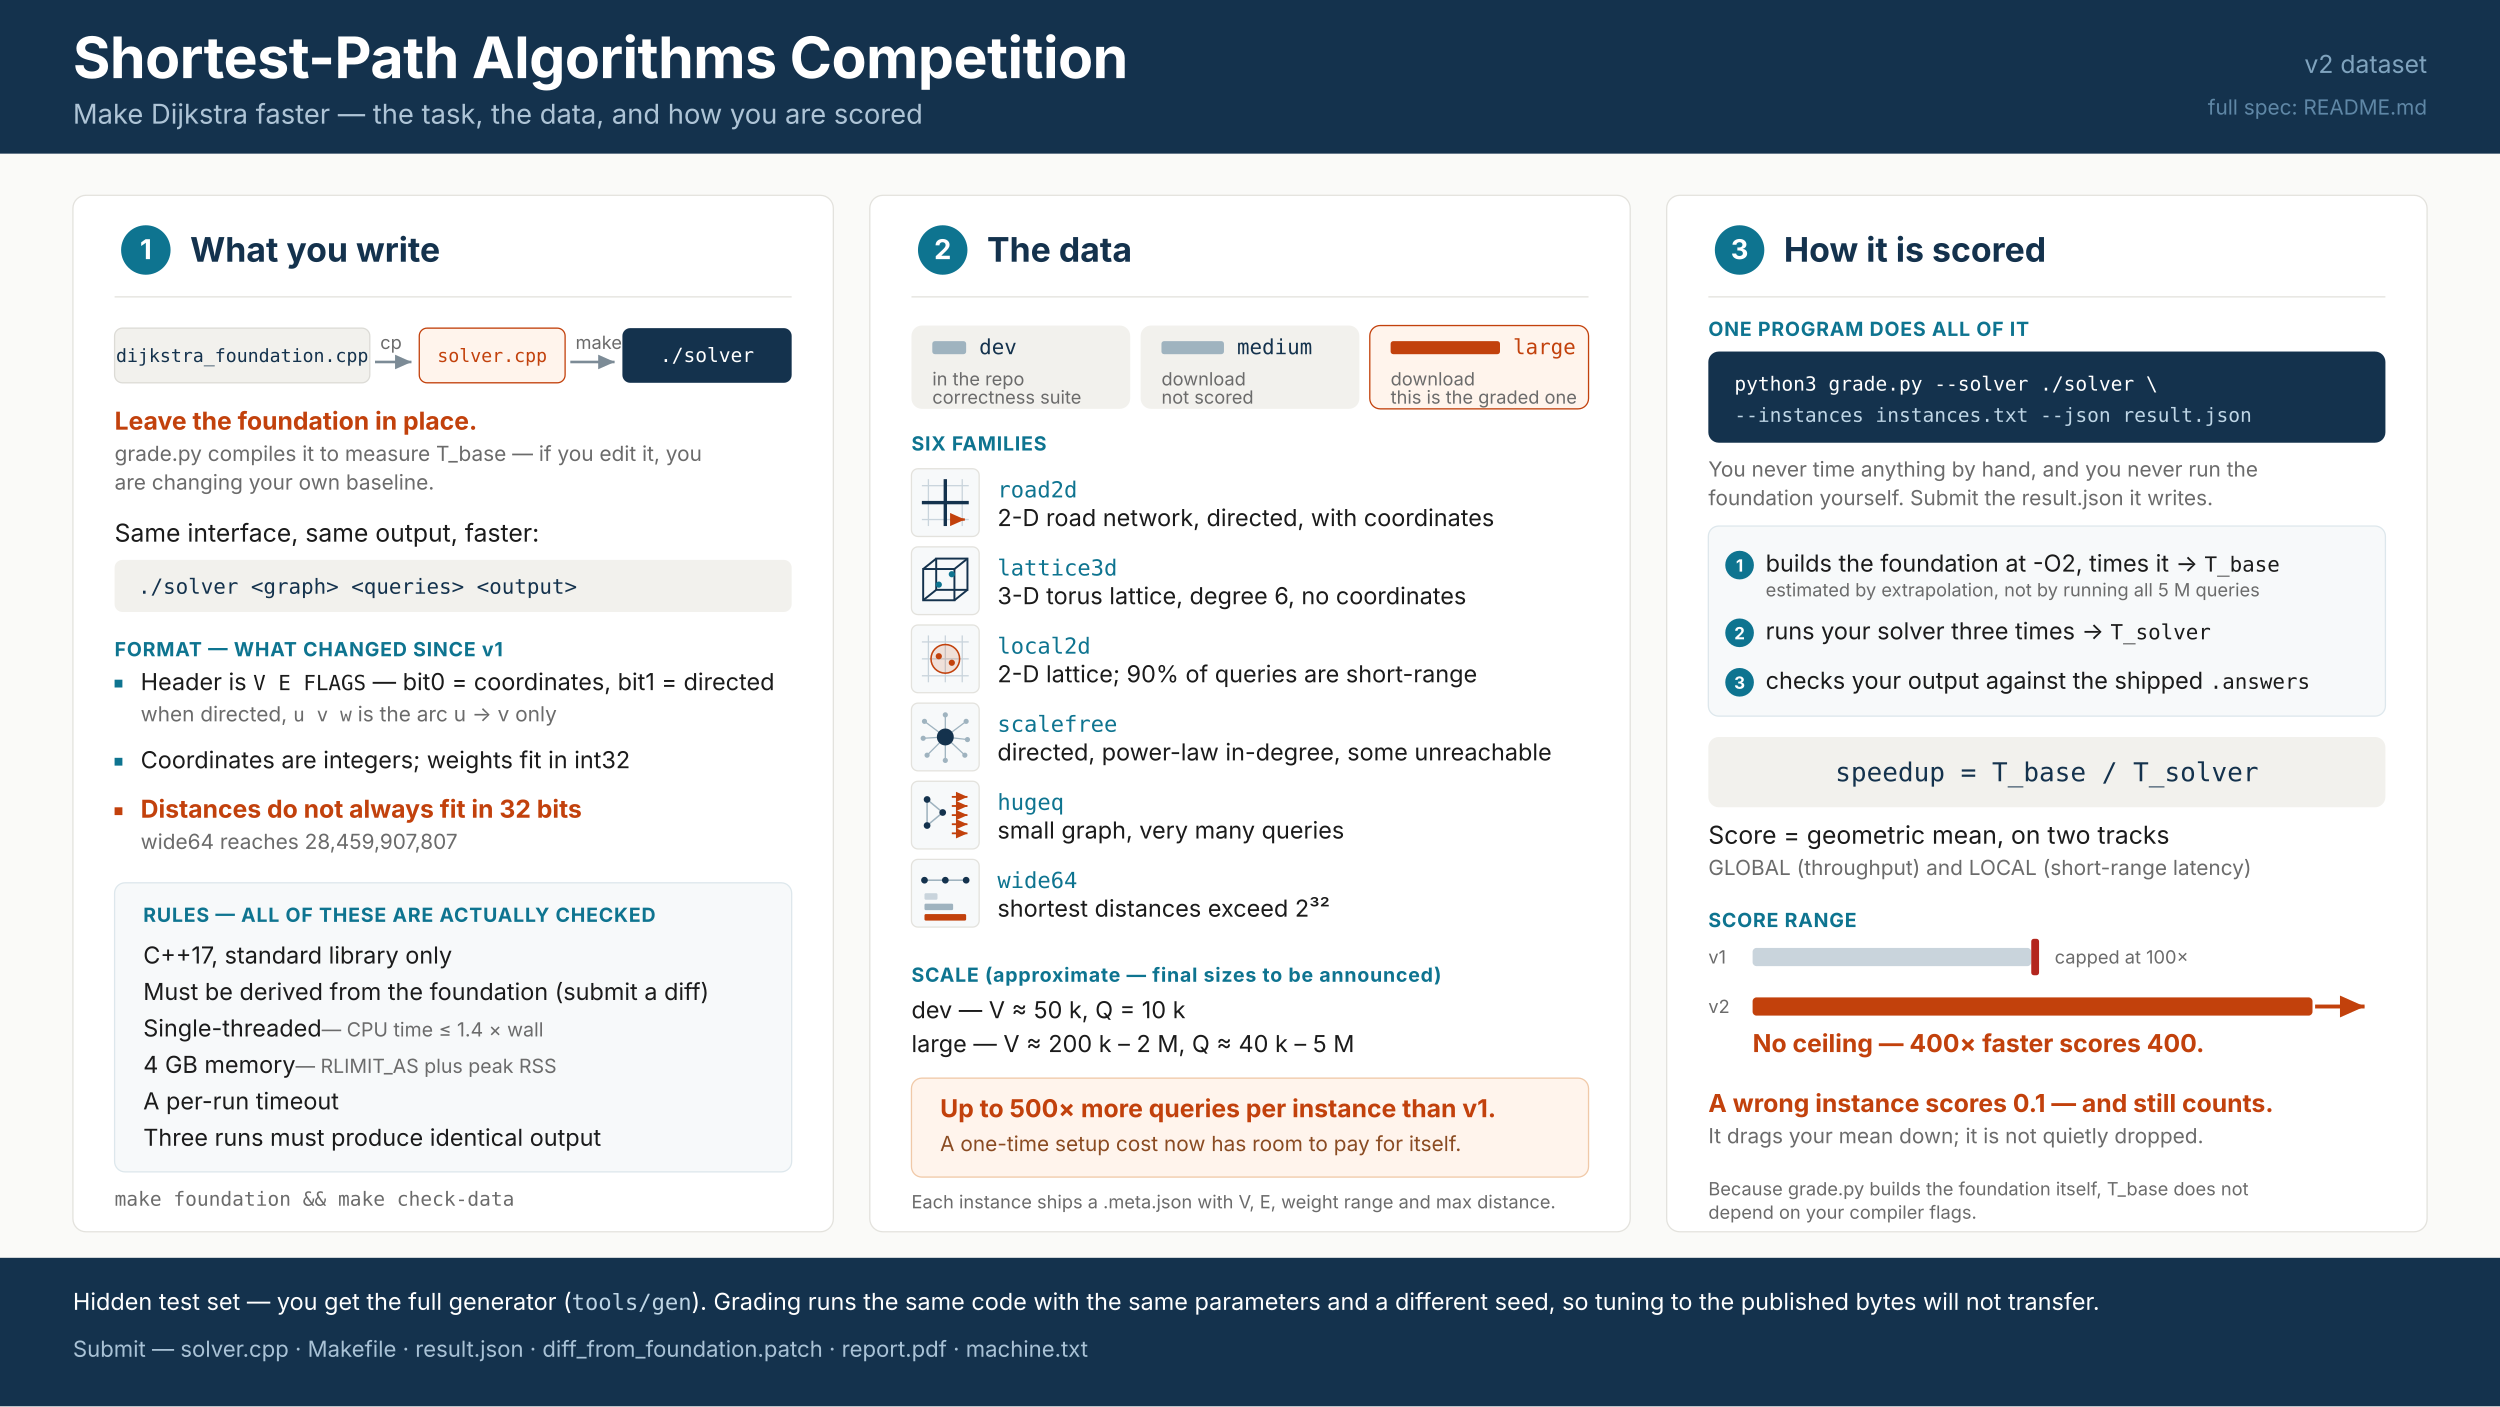
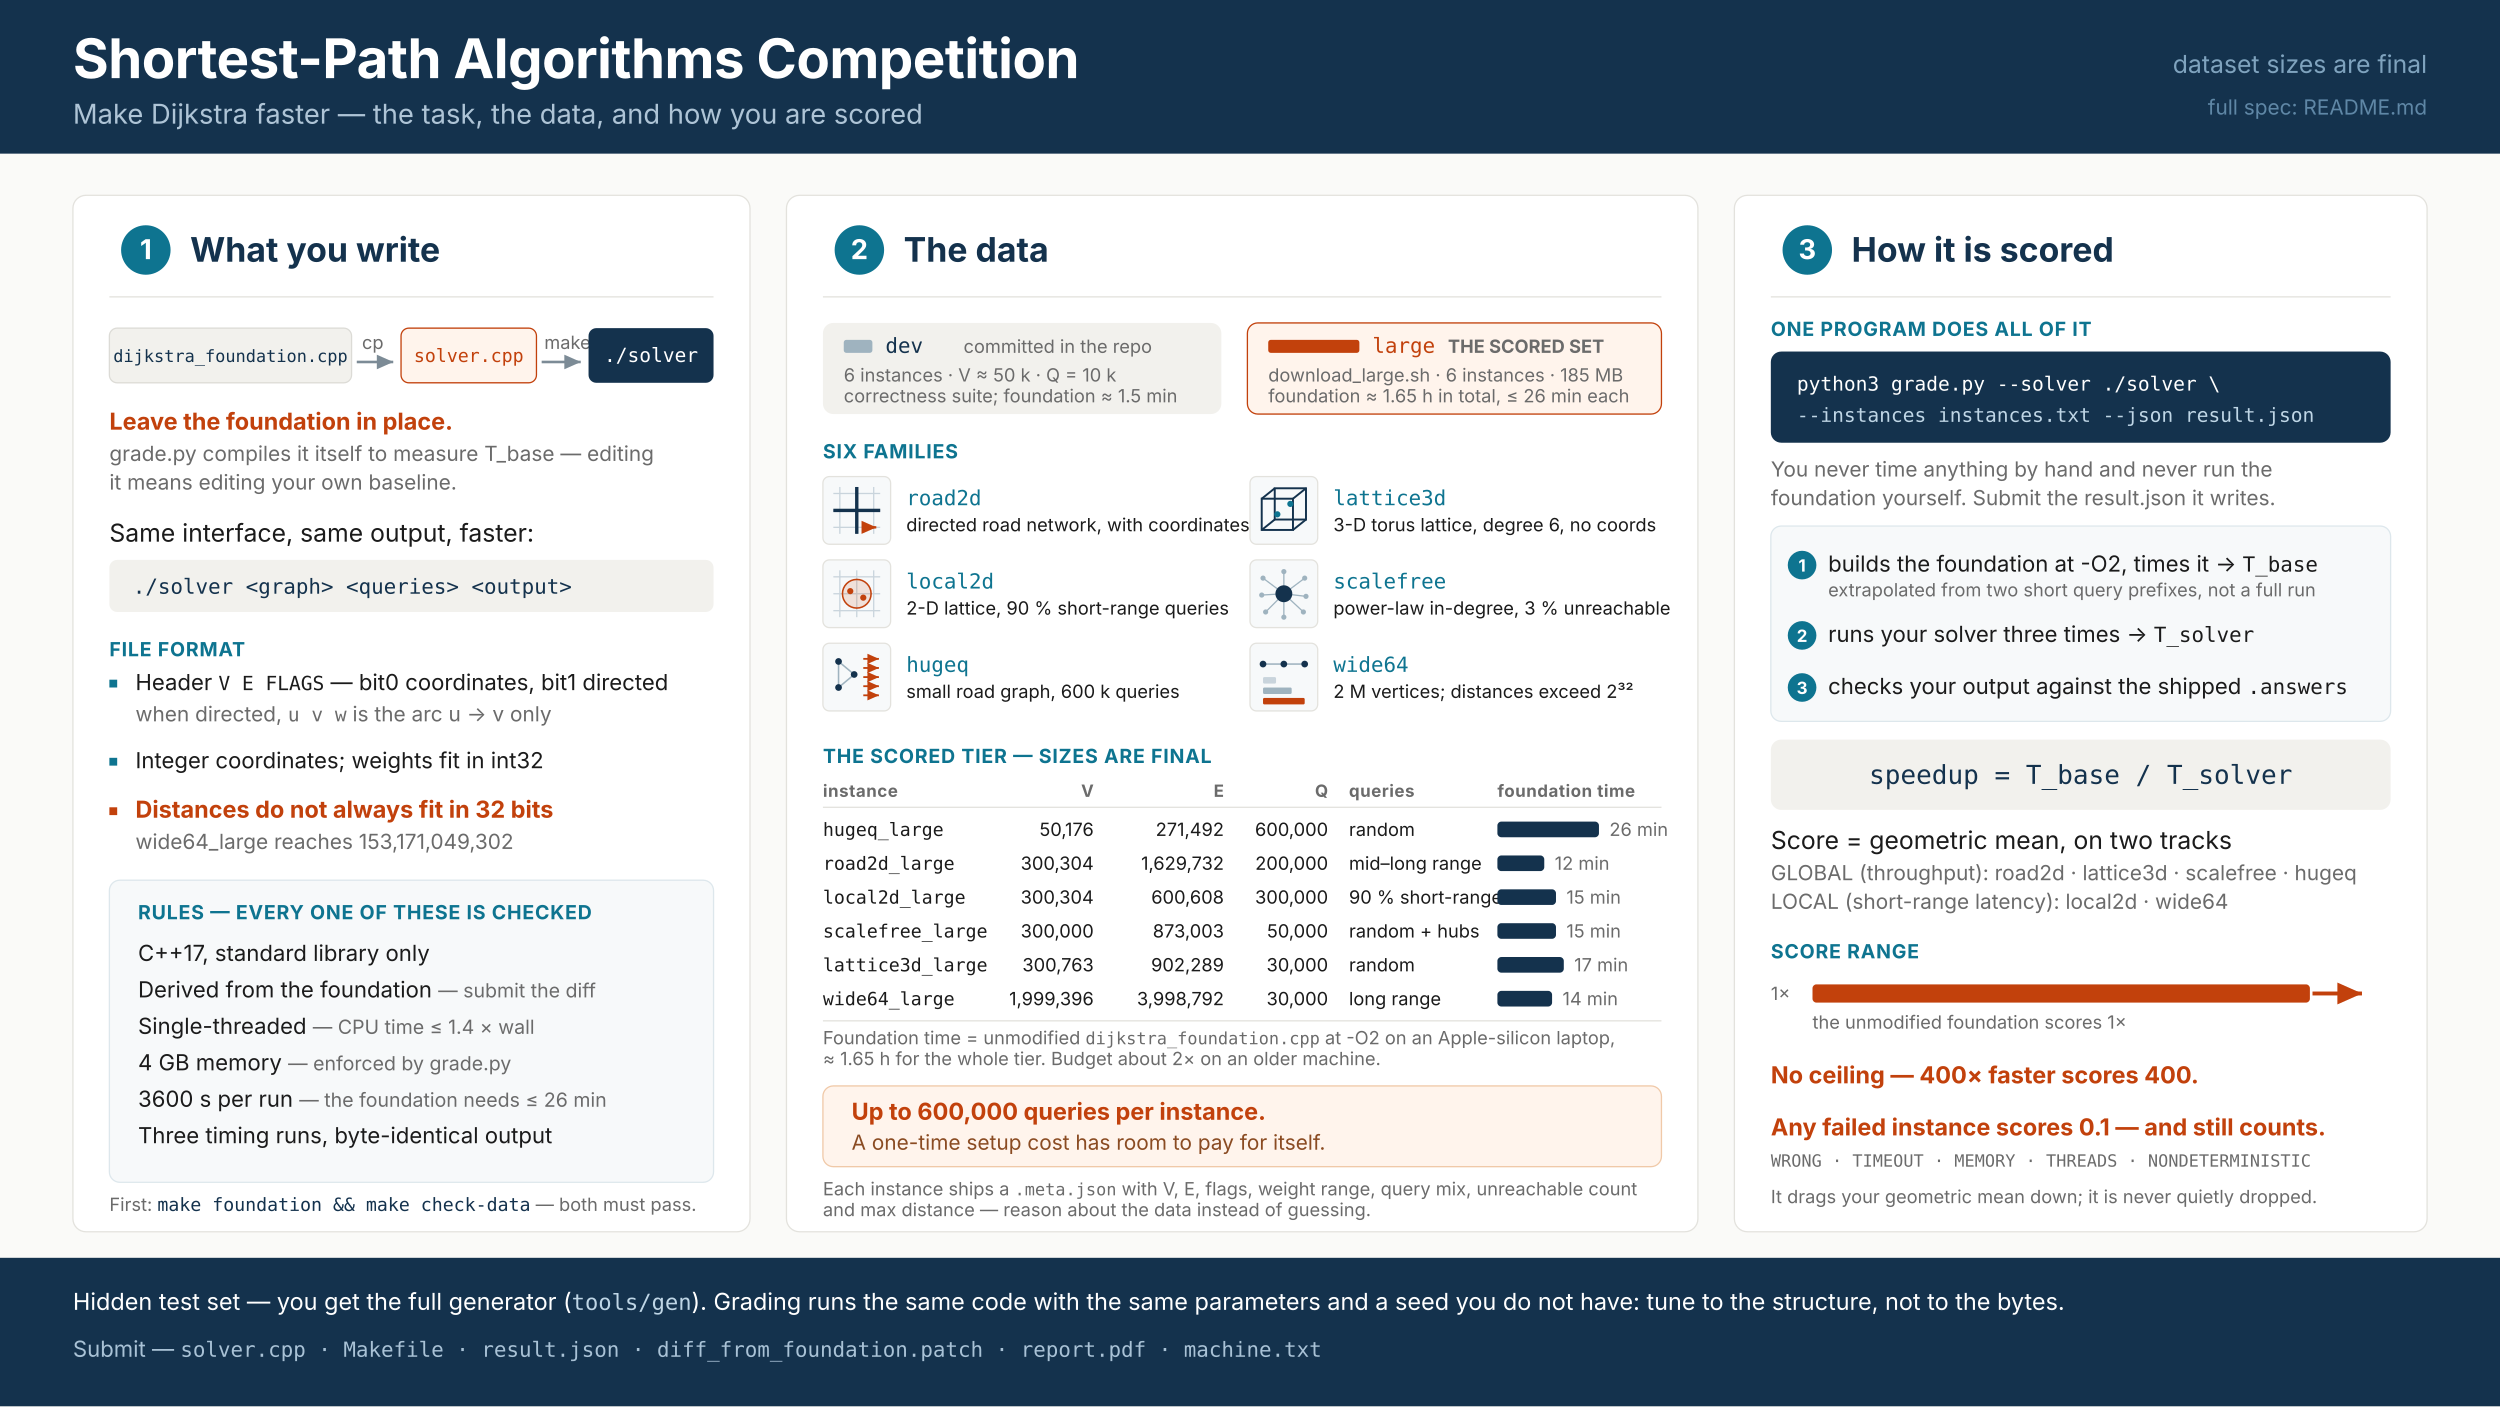
<svg xmlns="http://www.w3.org/2000/svg" viewBox="0 0 1920 1080" width="1920" height="1080" preserveAspectRatio="xMidYMid meet" role="img" aria-labelledby="ttl dsc">
  <defs>
    <marker id="ar" viewBox="0 0 10 10" refX="9" refY="5" markerWidth="7" markerHeight="7" orient="auto-start-reverse">
      <path d="M0,1 L9,5 L0,9 z" fill="#7C8B96" />
    </marker>
    <marker id="arA" viewBox="0 0 10 10" refX="9" refY="5" markerWidth="7" markerHeight="7" orient="auto-start-reverse">
      <path d="M0,1 L9,5 L0,9 z" fill="#C2410C" />
    </marker>
-     <marker id="arW" viewBox="0 0 10 10" refX="9" refY="5" markerWidth="7" markerHeight="7" orient="auto-start-reverse">
-       <path d="M0,1 L9,5 L0,9 z" fill="#8FB0C7" />
-     </marker>
  </defs>
  <style>
    .s   { font-family:"Inter","Helvetica Neue",Helvetica,Arial,sans-serif; }
    .m   { font-family:"SF Mono",Menlo,Consolas,"DejaVu Sans Mono",monospace; }
-     .h1  { font-size:44px; font-weight:700; fill:#FFFFFF; letter-spacing:-0.4px; }
+     .h1  { font-size:42px; font-weight:700; fill:#FFFFFF; letter-spacing:-0.4px; }
    .h2  { font-size:21px; fill:#AEC4D6; }
    .sec { font-size:26px; font-weight:700; fill:#14324D; }
    .bd  { font-size:19px; fill:#1B1B1B; }
-     .bds { font-size:18px; fill:#1B1B1B; }
+     .bds { font-size:17px; fill:#1B1B1B; }
    .sm  { font-size:16px; fill:#6B6B6B; }
    .xs  { font-size:14px; fill:#6B6B6B; }
-     .acc { font-size:19px; font-weight:700; fill:#C2410C; }
+     .acc { font-size:18px; font-weight:700; fill:#C2410C; }
    .lbl { font-size:15px; font-weight:700; fill:#0E7490; letter-spacing:0.6px; }
-     .fam { font-size:17px; fill:#0E7490; }
+     .fam { font-size:16px; fill:#0E7490; }
+     .th  { font-size:13px; font-weight:700; fill:#6B6B6B; letter-spacing:0.4px; }
+     .td  { font-size:14px; fill:#1B1B1B; }
+     .num { font-size:14px; fill:#1B1B1B; font-variant-numeric: tabular-nums; }
  </style>
  <rect width="1920" height="1080" fill="#FAFAF8" />
  <rect width="1920" height="118" fill="#14324D" />
  <text class="s h1" x="56" y="60">Shortest-Path Algorithms Competition</text>
  <text class="s h2" x="56" y="95">Make Dijkstra faster — the task, the data, and how you are scored</text>
-   <text class="s" x="1864" y="56" text-anchor="end" font-size="19" fill="#7FA3BE">v2 dataset</text>
+   <text class="s" x="1864" y="56" text-anchor="end" font-size="19" fill="#7FA3BE">dataset sizes are final</text>
  <text class="s" x="1864" y="88" text-anchor="end" font-size="16" fill="#5F87A6">full spec: README.md</text>
-   <rect x="56" y="150" width="584" height="796" rx="10" fill="#FFFFFF" stroke="#E3E2DD" />
+   <rect x="56" y="150" width="520" height="796" rx="10" fill="#FFFFFF" stroke="#E3E2DD" />
  <circle cx="112" cy="192" r="19" fill="#0E7490" />
  <text class="s" x="112" y="199" text-anchor="middle" font-size="21" font-weight="700" fill="#FFFFFF">1</text>
  <text class="s sec" x="146" y="201">What you write</text>
-   <line x1="88" y1="228" x2="608" y2="228" stroke="#E3E2DD" />
-   <rect x="88" y="252" width="196" height="42" rx="6" fill="#F2F1ED" stroke="#DCDBD6" />
-   <text class="m" x="186" y="278" text-anchor="middle" font-size="14" fill="#14324D">dijkstra_foundation.cpp</text>
-   <text class="s xs" x="292" y="268" fill="#7C8B96">cp</text>
-   <path d="M288,278 L316,278" stroke="#7C8B96" stroke-width="2" marker-end="url(#ar)" fill="none" />
-   <rect x="322" y="252" width="112" height="42" rx="6" fill="#FFF4EC" stroke="#C2410C" />
-   <text class="m" x="378" y="278" text-anchor="middle" font-size="14" fill="#C2410C">solver.cpp</text>
-   <text class="s xs" x="442" y="268" fill="#7C8B96">make</text>
-   <path d="M438,278 L472,278" stroke="#7C8B96" stroke-width="2" marker-end="url(#ar)" fill="none" />
-   <rect x="478" y="252" width="130" height="42" rx="6" fill="#14324D" />
-   <text class="m" x="543" y="278" text-anchor="middle" font-size="15" fill="#FFFFFF">./solver</text>
-   <text class="s acc" x="88" y="330" font-size="18">Leave the foundation in place.</text>
-   <text class="s sm" x="88" y="354">grade.py compiles it to measure T_base — if you edit it, you</text>
-   <text class="s sm" x="88" y="376">are changing your own baseline.</text>
-   <text class="s bd" x="88" y="416">Same interface, same output, faster:</text>
-   <rect x="88" y="430" width="520" height="40" rx="6" fill="#F2F1ED" />
-   <text class="m" x="106" y="456" font-size="16" fill="#14324D">./solver &lt;graph&gt; &lt;queries&gt; &lt;output&gt;</text>
-   <text class="s lbl" x="88" y="504">FORMAT — WHAT CHANGED SINCE v1</text>
-   <rect x="88" y="522" width="6" height="6" fill="#0E7490" />
-   <text class="s bds" x="108" y="530">Header is <tspan class="m" font-size="16">V E FLAGS</tspan> — bit0 = coordinates, bit1 = directed</text>
-   <text class="s sm" x="108" y="554">when directed, <tspan class="m" font-size="15">u v w</tspan> is the arc u → v only</text>
-   <rect x="88" y="582" width="6" height="6" fill="#0E7490" />
-   <text class="s bds" x="108" y="590">Coordinates are integers; weights fit in int32</text>
-   <rect x="88" y="620" width="6" height="6" fill="#C2410C" />
-   <text class="s acc" x="108" y="628" font-size="18">Distances do not always fit in 32 bits</text>
-   <text class="s sm" x="108" y="652">wide64 reaches 28,459,907,807</text>
-   <rect x="88" y="678" width="520" height="222" rx="8" fill="#F7F9FA" stroke="#DDE7EC" />
-   <text class="s lbl" x="110" y="708">RULES — ALL OF THESE ARE ACTUALLY CHECKED</text>
-   <text class="s bds" x="110" y="740">C++17, standard library only</text>
-   <text class="s bds" x="110" y="768">Must be derived from the foundation (submit a diff)</text>
-   <text class="s bds" x="110" y="796">Single-threaded<tspan class="s" font-size="15" fill="#6B6B6B">  — CPU time ≤ 1.4 × wall</tspan>
-   </text>
-   <text class="s bds" x="110" y="824">4 GB memory<tspan class="s" font-size="15" fill="#6B6B6B">  — RLIMIT_AS plus peak RSS</tspan>
-   </text>
-   <text class="s bds" x="110" y="852">A per-run timeout</text>
-   <text class="s bds" x="110" y="880">Three runs must produce identical output</text>
-   <text class="m" x="88" y="926" font-size="15" fill="#6B6B6B">make foundation &amp;&amp; make check-data</text>
-   <rect x="668" y="150" width="584" height="796" rx="10" fill="#FFFFFF" stroke="#E3E2DD" />
-   <circle cx="724" cy="192" r="19" fill="#0E7490" />
-   <text class="s" x="724" y="199" text-anchor="middle" font-size="21" font-weight="700" fill="#FFFFFF">2</text>
-   <text class="s sec" x="758" y="201">The data</text>
-   <line x1="700" y1="228" x2="1220" y2="228" stroke="#E3E2DD" />
-   <rect x="700" y="250" width="168" height="64" rx="8" fill="#F2F1ED" />
-   <rect x="716" y="262" width="26" height="10" rx="2" fill="#9FB3BF" />
-   <text class="m" x="752" y="272" font-size="16" fill="#14324D">dev</text>
-   <text class="s xs" x="716" y="296">in the repo</text>
-   <text class="s xs" x="716" y="310">correctness suite</text>
-   <rect x="876" y="250" width="168" height="64" rx="8" fill="#F2F1ED" />
-   <rect x="892" y="262" width="48" height="10" rx="2" fill="#9FB3BF" />
-   <text class="m" x="950" y="272" font-size="16" fill="#14324D">medium</text>
-   <text class="s xs" x="892" y="296">download</text>
-   <text class="s xs" x="892" y="310">not scored</text>
-   <rect x="1052" y="250" width="168" height="64" rx="8" fill="#FFF4EC" stroke="#C2410C" />
-   <rect x="1068" y="262" width="84" height="10" rx="2" fill="#C2410C" />
-   <text class="m" x="1162" y="272" font-size="16" fill="#C2410C">large</text>
-   <text class="s xs" x="1068" y="296" fill="#8A4B22">download</text>
-   <text class="s xs" x="1068" y="310" fill="#8A4B22">this is the graded one</text>
-   <text class="s lbl" x="700" y="346">SIX FAMILIES</text>
-   <g transform="translate(700,360)">
+   <line x1="84" y1="228" x2="548" y2="228" stroke="#E3E2DD" />
+   <rect x="84" y="252" width="186" height="42" rx="6" fill="#F2F1ED" stroke="#DCDBD6" />
+   <text class="m" x="177" y="278" text-anchor="middle" font-size="13" fill="#14324D">dijkstra_foundation.cpp</text>
+   <text class="s xs" x="278" y="268" fill="#7C8B96">cp</text>
+   <path d="M274,278 L302,278" stroke="#7C8B96" stroke-width="2" marker-end="url(#ar)" fill="none" />
+   <rect x="308" y="252" width="104" height="42" rx="6" fill="#FFF4EC" stroke="#C2410C" />
+   <text class="m" x="360" y="278" text-anchor="middle" font-size="14" fill="#C2410C">solver.cpp</text>
+   <text class="s xs" x="418" y="268" fill="#7C8B96">make</text>
+   <path d="M416,278 L446,278" stroke="#7C8B96" stroke-width="2" marker-end="url(#ar)" fill="none" />
+   <rect x="452" y="252" width="96" height="42" rx="6" fill="#14324D" />
+   <text class="m" x="500" y="278" text-anchor="middle" font-size="15" fill="#FFFFFF">./solver</text>
+   <text class="s acc" x="84" y="330">Leave the foundation in place.</text>
+   <text class="s sm" x="84" y="354">grade.py compiles it itself to measure T_base — editing</text>
+   <text class="s sm" x="84" y="376">it means editing your own baseline.</text>
+   <text class="s bd" x="84" y="416">Same interface, same output, faster:</text>
+   <rect x="84" y="430" width="464" height="40" rx="6" fill="#F2F1ED" />
+   <text class="m" x="102" y="456" font-size="16" fill="#14324D">./solver &lt;graph&gt; &lt;queries&gt; &lt;output&gt;</text>
+   <text class="s lbl" x="84" y="504">FILE FORMAT</text>
+   <rect x="84" y="522" width="6" height="6" fill="#0E7490" />
+   <text class="s bds" x="104" y="530">Header <tspan class="m" font-size="15">V E FLAGS</tspan> — bit0 coordinates, bit1 directed</text>
+   <text class="s sm" x="104" y="554">when directed, <tspan class="m" font-size="15">u v w</tspan> is the arc u → v only</text>
+   <rect x="84" y="582" width="6" height="6" fill="#0E7490" />
+   <text class="s bds" x="104" y="590">Integer coordinates; weights fit in int32</text>
+   <rect x="84" y="620" width="6" height="6" fill="#C2410C" />
+   <text class="s acc" x="104" y="628">Distances do not always fit in 32 bits</text>
+   <text class="s sm" x="104" y="652">wide64_large reaches 153,171,049,302</text>
+   <rect x="84" y="676" width="464" height="232" rx="8" fill="#F7F9FA" stroke="#DDE7EC" />
+   <text class="s lbl" x="106" y="706">RULES — EVERY ONE OF THESE IS CHECKED</text>
+   <text class="s bds" x="106" y="738">C++17, standard library only</text>
+   <text class="s bds" x="106" y="766">Derived from the foundation <tspan class="s" font-size="15" fill="#6B6B6B">— submit the diff</tspan>
+   </text>
+   <text class="s bds" x="106" y="794">Single-threaded <tspan class="s" font-size="15" fill="#6B6B6B">— CPU time ≤ 1.4 × wall</tspan>
+   </text>
+   <text class="s bds" x="106" y="822">4 GB memory <tspan class="s" font-size="15" fill="#6B6B6B">— enforced by grade.py</tspan>
+   </text>
+   <text class="s bds" x="106" y="850">3600 s per run <tspan class="s" font-size="15" fill="#6B6B6B">— the foundation needs ≤ 26 min</tspan>
+   </text>
+   <text class="s bds" x="106" y="878">Three timing runs, byte-identical output</text>
+   <text class="s xs" x="84" y="930">First: <tspan class="m" font-size="14" fill="#14324D">make foundation &amp;&amp; make check-data</tspan> — both must pass.</text>
+   <rect x="604" y="150" width="700" height="796" rx="10" fill="#FFFFFF" stroke="#E3E2DD" />
+   <circle cx="660" cy="192" r="19" fill="#0E7490" />
+   <text class="s" x="660" y="199" text-anchor="middle" font-size="21" font-weight="700" fill="#FFFFFF">2</text>
+   <text class="s sec" x="694" y="201">The data</text>
+   <line x1="632" y1="228" x2="1276" y2="228" stroke="#E3E2DD" />
+   <rect x="632" y="248" width="306" height="70" rx="8" fill="#F2F1ED" />
+   <rect x="648" y="261" width="22" height="10" rx="2" fill="#9FB3BF" />
+   <text class="m" x="680" y="271" font-size="16" fill="#14324D">dev</text>
+   <text class="s xs" x="740" y="271" fill="#6B6B6B">committed in the repo</text>
+   <text class="s xs" x="648" y="293">6 instances · V ≈ 50 k · Q = 10 k</text>
+   <text class="s xs" x="648" y="309">correctness suite; foundation ≈ 1.5 min</text>
+   <rect x="958" y="248" width="318" height="70" rx="8" fill="#FFF4EC" stroke="#C2410C" />
+   <rect x="974" y="261" width="70" height="10" rx="2" fill="#C2410C" />
+   <text class="m" x="1054" y="271" font-size="16" fill="#C2410C">large</text>
+   <text class="s xs" x="1112" y="271" fill="#8A4B22" font-weight="700">THE SCORED SET</text>
+   <text class="s xs" x="974" y="293" fill="#8A4B22">download_large.sh · 6 instances · 185 MB</text>
+   <text class="s xs" x="974" y="309" fill="#8A4B22">foundation ≈ 1.65 h in total, ≤ 26 min each</text>
+   <text class="s lbl" x="632" y="352">SIX FAMILIES</text>
+   <g transform="translate(632,366)">
    <rect width="52" height="52" rx="5" fill="#F7F9FA" stroke="#E3E2DD" />
    <g stroke="#C9D4DC" stroke-width="1">
      <path d="M13,8V44M26,8V44M39,8V44M8,13H44M8,26H44M8,39H44" />
    </g>
    <path d="M8,26H44" stroke="#14324D" stroke-width="2.6" />
    <path d="M26,8V44" stroke="#14324D" stroke-width="2.6" />
    <path d="M30,39H41" stroke="#C2410C" stroke-width="1.8" marker-end="url(#arA)" />
  </g>
-   <text class="m fam" x="766" y="382">road2d</text>
-   <text class="s bds" x="766" y="404" font-size="16">2-D road network, directed, with coordinates</text>
-   <g transform="translate(700,420)">
+   <text class="m fam" x="696" y="388">road2d</text>
+   <text class="s td" x="696" y="408">directed road network, with coordinates</text>
+   <g transform="translate(960,366)">
    <rect width="52" height="52" rx="5" fill="#F7F9FA" stroke="#E3E2DD" />
    <g stroke="#14324D" stroke-width="1.5" fill="none">
      <rect x="9" y="17" width="24" height="24" />
      <rect x="19" y="9" width="24" height="24" />
      <path d="M9,17L19,9M33,17L43,9M9,41L19,33M33,41L43,33" />
    </g>
    <circle cx="21" cy="29" r="2.4" fill="#0E7490" />
    <circle cx="31" cy="21" r="2.4" fill="#0E7490" />
  </g>
-   <text class="m fam" x="766" y="442">lattice3d</text>
-   <text class="s bds" x="766" y="464" font-size="16">3-D torus lattice, degree 6, no coordinates</text>
-   <g transform="translate(700,480)">
+   <text class="m fam" x="1024" y="388">lattice3d</text>
+   <text class="s td" x="1024" y="408">3-D torus lattice, degree 6, no coords</text>
+   <g transform="translate(632,430)">
    <rect width="52" height="52" rx="5" fill="#F7F9FA" stroke="#E3E2DD" />
    <g stroke="#C9D4DC" stroke-width="1">
      <path d="M13,8V44M26,8V44M39,8V44M8,13H44M8,26H44M8,39H44" />
    </g>
    <circle cx="26" cy="26" r="11" fill="#C2410C" fill-opacity="0.14" stroke="#C2410C" stroke-width="1.2" />
    <circle cx="21" cy="24" r="2.4" fill="#C2410C" />
    <circle cx="31" cy="29" r="2.4" fill="#C2410C" />
  </g>
-   <text class="m fam" x="766" y="502">local2d</text>
-   <text class="s bds" x="766" y="524" font-size="16">2-D lattice; 90% of queries are short-range</text>
-   <g transform="translate(700,540)">
+   <text class="m fam" x="696" y="452">local2d</text>
+   <text class="s td" x="696" y="472">2-D lattice, 90 % short-range queries</text>
+   <g transform="translate(960,430)">
    <rect width="52" height="52" rx="5" fill="#F7F9FA" stroke="#E3E2DD" />
    <g stroke="#9FB3BF" stroke-width="1">
      <path d="M26,26L10,14M26,26L26,9M26,26L42,14M26,26L9,27M26,26L43,28M26,26L12,40M26,26L26,44M26,26L41,40" />
    </g>
    <g fill="#9FB3BF">
      <circle cx="10" cy="14" r="2" />
      <circle cx="26" cy="9" r="2" />
      <circle cx="42" cy="14" r="2" />
      <circle cx="9" cy="27" r="2" />
      <circle cx="43" cy="28" r="2" />
      <circle cx="12" cy="40" r="2" />
      <circle cx="26" cy="44" r="2" />
      <circle cx="41" cy="40" r="2" />
    </g>
    <circle cx="26" cy="26" r="6.5" fill="#14324D" />
  </g>
-   <text class="m fam" x="766" y="562">scalefree</text>
-   <text class="s bds" x="766" y="584" font-size="16">directed, power-law in-degree, some unreachable</text>
-   <g transform="translate(700,600)">
+   <text class="m fam" x="1024" y="452">scalefree</text>
+   <text class="s td" x="1024" y="472">power-law in-degree, 3 % unreachable</text>
+   <g transform="translate(632,494)">
    <rect width="52" height="52" rx="5" fill="#F7F9FA" stroke="#E3E2DD" />
    <g stroke="#9FB3BF" stroke-width="1.2" fill="none">
      <path d="M12,14L12,34M12,14L24,24M12,34L24,24" />
    </g>
    <g fill="#14324D">
      <circle cx="12" cy="14" r="2.6" />
      <circle cx="12" cy="34" r="2.6" />
      <circle cx="24" cy="24" r="2.6" />
    </g>
    <g stroke="#C2410C" stroke-width="1.4">
      <path d="M31,12H43" marker-end="url(#arA)" />
      <path d="M31,19H43" marker-end="url(#arA)" />
      <path d="M31,26H43" marker-end="url(#arA)" />
      <path d="M31,33H43" marker-end="url(#arA)" />
      <path d="M31,40H43" marker-end="url(#arA)" />
    </g>
  </g>
-   <text class="m fam" x="766" y="622">hugeq</text>
-   <text class="s bds" x="766" y="644" font-size="16">small graph, very many queries</text>
-   <g transform="translate(700,660)">
+   <text class="m fam" x="696" y="516">hugeq</text>
+   <text class="s td" x="696" y="536">small road graph, 600 k queries</text>
+   <g transform="translate(960,494)">
    <rect width="52" height="52" rx="5" fill="#F7F9FA" stroke="#E3E2DD" />
    <g stroke="#9FB3BF" stroke-width="1.2">
      <path d="M10,16H42" />
    </g>
    <g fill="#14324D">
      <circle cx="10" cy="16" r="2.6" />
      <circle cx="26" cy="16" r="2.6" />
      <circle cx="42" cy="16" r="2.6" />
    </g>
    <rect x="10" y="26" width="10" height="5" rx="1" fill="#C9D4DC" />
    <rect x="10" y="34" width="22" height="5" rx="1" fill="#9FB3BF" />
    <rect x="10" y="42" width="32" height="5" rx="1" fill="#C2410C" />
  </g>
-   <text class="m fam" x="766" y="682">wide64</text>
-   <text class="s bds" x="766" y="704" font-size="16">shortest distances exceed 2³²</text>
-   <text class="s lbl" x="700" y="754">SCALE (approximate — final sizes to be announced)</text>
-   <text class="s bds" x="700" y="782">dev — V ≈ 50 k, Q = 10 k</text>
-   <text class="s bds" x="700" y="808">large — V ≈ 200 k – 2 M, Q ≈ 40 k – 5 M</text>
-   <rect x="700" y="828" width="520" height="76" rx="8" fill="#FFF4EC" stroke="#F0C9A8" />
-   <text class="s acc" x="722" y="858" font-size="18">Up to 500× more queries per instance than v1.</text>
-   <text class="s" x="722" y="884" font-size="16" fill="#8A4B22">A one-time setup cost now has room to pay for itself.</text>
-   <text class="s xs" x="700" y="928">Each instance ships a .meta.json with V, E, weight range and max distance.</text>
-   <rect x="1280" y="150" width="584" height="796" rx="10" fill="#FFFFFF" stroke="#E3E2DD" />
-   <circle cx="1336" cy="192" r="19" fill="#0E7490" />
-   <text class="s" x="1336" y="199" text-anchor="middle" font-size="21" font-weight="700" fill="#FFFFFF">3</text>
-   <text class="s sec" x="1370" y="201">How it is scored</text>
-   <line x1="1312" y1="228" x2="1832" y2="228" stroke="#E3E2DD" />
-   <text class="s lbl" x="1312" y="258">ONE PROGRAM DOES ALL OF IT</text>
-   <rect x="1312" y="270" width="520" height="70" rx="8" fill="#14324D" />
-   <text class="m" x="1332" y="300" font-size="15" fill="#FFFFFF">python3 grade.py --solver ./solver \</text>
-   <text class="m" x="1332" y="324" font-size="15" fill="#BFD6E6">    --instances instances.txt --json result.json</text>
-   <text class="s sm" x="1312" y="366">You never time anything by hand, and you never run the</text>
-   <text class="s sm" x="1312" y="388">foundation yourself. Submit the result.json it writes.</text>
-   <rect x="1312" y="404" width="520" height="146" rx="8" fill="#F7F9FA" stroke="#DDE7EC" />
-   <circle cx="1336" cy="434" r="11" fill="#0E7490" />
-   <text class="s" x="1336" y="439" text-anchor="middle" font-size="13" font-weight="700" fill="#FFFFFF">1</text>
-   <text class="s bds" x="1356" y="439" font-size="17">builds the foundation at -O2, times it → <tspan class="m" font-size="16">T_base</tspan>
-   </text>
-   <text class="s xs" x="1356" y="458">estimated by extrapolation, not by running all 5 M queries</text>
-   <circle cx="1336" cy="486" r="11" fill="#0E7490" />
-   <text class="s" x="1336" y="491" text-anchor="middle" font-size="13" font-weight="700" fill="#FFFFFF">2</text>
-   <text class="s bds" x="1356" y="491" font-size="17">runs your solver three times → <tspan class="m" font-size="16">T_solver</tspan>
-   </text>
-   <circle cx="1336" cy="524" r="11" fill="#0E7490" />
-   <text class="s" x="1336" y="529" text-anchor="middle" font-size="13" font-weight="700" fill="#FFFFFF">3</text>
-   <text class="s bds" x="1356" y="529" font-size="17">checks your output against the shipped <tspan class="m" font-size="16">.answers</tspan>
-   </text>
-   <rect x="1312" y="566" width="520" height="54" rx="8" fill="#F2F1ED" />
-   <text class="m" x="1572" y="600" text-anchor="middle" font-size="20" fill="#14324D">speedup = T_base / T_solver</text>
-   <text class="s bd" x="1312" y="648">Score = geometric mean, on two tracks</text>
-   <text class="s sm" x="1312" y="672">GLOBAL (throughput) and LOCAL (short-range latency)</text>
-   <text class="s lbl" x="1312" y="712">SCORE RANGE</text>
-   <text class="s xs" x="1312" y="740">v1</text>
-   <rect x="1346" y="728" width="214" height="14" rx="3" fill="#C9D4DC" />
-   <rect x="1560" y="721" width="6" height="28" rx="2" fill="#B3261E" />
-   <text class="s xs" x="1578" y="740" fill="#B3261E">capped at 100×</text>
-   <text class="s xs" x="1312" y="778">v2</text>
-   <rect x="1346" y="766" width="430" height="14" rx="3" fill="#C2410C" />
-   <path d="M1778,773 L1816,773" stroke="#C2410C" stroke-width="3" marker-end="url(#arA)" fill="none" />
-   <text class="s acc" x="1346" y="808" font-size="18">No ceiling — 400× faster scores 400.</text>
-   <text class="s acc" x="1312" y="854" font-size="18">A wrong instance scores 0.1 — and still counts.</text>
-   <text class="s sm" x="1312" y="878">It drags your mean down; it is not quietly dropped.</text>
-   <text class="s xs" x="1312" y="918">Because grade.py builds the foundation itself, T_base does not</text>
-   <text class="s xs" x="1312" y="936">depend on your compiler flags.</text>
+   <text class="m fam" x="1024" y="516">wide64</text>
+   <text class="s td" x="1024" y="536">2 M vertices; distances exceed 2³²</text>
+   <text class="s lbl" x="632" y="586">THE SCORED TIER — SIZES ARE FINAL</text>
+   <text class="s th" x="632" y="612">instance</text>
+   <text class="s th" x="840" y="612" text-anchor="end">V</text>
+   <text class="s th" x="940" y="612" text-anchor="end">E</text>
+   <text class="s th" x="1020" y="612" text-anchor="end">Q</text>
+   <text class="s th" x="1036" y="612">queries</text>
+   <text class="s th" x="1150" y="612">foundation time</text>
+   <line x1="632" y1="620" x2="1276" y2="620" stroke="#E3E2DD" />
+   <g class="s">
+     <text class="m td" x="632" y="642" fill="#14324D">hugeq_large</text>
+     <text class="num" x="840" y="642" text-anchor="end">50,176</text>
+     <text class="num" x="940" y="642" text-anchor="end">271,492</text>
+     <text class="num" x="1020" y="642" text-anchor="end">600,000</text>
+     <text class="td" x="1036" font-size="13" y="642" fill="#6B6B6B">random</text>
+     <rect x="1150" y="631" width="78" height="12" rx="3" fill="#14324D" />
+     <text class="xs" x="1236" y="642">26 min</text>
+     <text class="m td" x="632" y="668" fill="#14324D">road2d_large</text>
+     <text class="num" x="840" y="668" text-anchor="end">300,304</text>
+     <text class="num" x="940" y="668" text-anchor="end">1,629,732</text>
+     <text class="num" x="1020" y="668" text-anchor="end">200,000</text>
+     <text class="td" x="1036" font-size="13" y="668" fill="#6B6B6B">mid–long range</text>
+     <rect x="1150" y="657" width="36" height="12" rx="3" fill="#14324D" />
+     <text class="xs" x="1194" y="668">12 min</text>
+     <text class="m td" x="632" y="694" fill="#14324D">local2d_large</text>
+     <text class="num" x="840" y="694" text-anchor="end">300,304</text>
+     <text class="num" x="940" y="694" text-anchor="end">600,608</text>
+     <text class="num" x="1020" y="694" text-anchor="end">300,000</text>
+     <text class="td" x="1036" font-size="13" y="694" fill="#6B6B6B">90 % short-range</text>
+     <rect x="1150" y="683" width="45" height="12" rx="3" fill="#14324D" />
+     <text class="xs" x="1203" y="694">15 min</text>
+     <text class="m td" x="632" y="720" fill="#14324D">scalefree_large</text>
+     <text class="num" x="840" y="720" text-anchor="end">300,000</text>
+     <text class="num" x="940" y="720" text-anchor="end">873,003</text>
+     <text class="num" x="1020" y="720" text-anchor="end">50,000</text>
+     <text class="td" x="1036" font-size="13" y="720" fill="#6B6B6B">random + hubs</text>
+     <rect x="1150" y="709" width="45" height="12" rx="3" fill="#14324D" />
+     <text class="xs" x="1203" y="720">15 min</text>
+     <text class="m td" x="632" y="746" fill="#14324D">lattice3d_large</text>
+     <text class="num" x="840" y="746" text-anchor="end">300,763</text>
+     <text class="num" x="940" y="746" text-anchor="end">902,289</text>
+     <text class="num" x="1020" y="746" text-anchor="end">30,000</text>
+     <text class="td" x="1036" font-size="13" y="746" fill="#6B6B6B">random</text>
+     <rect x="1150" y="735" width="51" height="12" rx="3" fill="#14324D" />
+     <text class="xs" x="1209" y="746">17 min</text>
+     <text class="m td" x="632" y="772" fill="#14324D">wide64_large</text>
+     <text class="num" x="840" y="772" text-anchor="end">1,999,396</text>
+     <text class="num" x="940" y="772" text-anchor="end">3,998,792</text>
+     <text class="num" x="1020" y="772" text-anchor="end">30,000</text>
+     <text class="td" x="1036" font-size="13" y="772" fill="#6B6B6B">long range</text>
+     <rect x="1150" y="761" width="42" height="12" rx="3" fill="#14324D" />
+     <text class="xs" x="1200" y="772">14 min</text>
+   </g>
+   <line x1="632" y1="784" x2="1276" y2="784" stroke="#E3E2DD" />
+   <text class="s xs" x="632" y="802">Foundation time = unmodified <tspan class="m" font-size="13">dijkstra_foundation.cpp</tspan> at -O2 on an Apple-silicon laptop,</text>
+   <text class="s xs" x="632" y="818">≈ 1.65 h for the whole tier. Budget about 2× on an older machine.</text>
+   <rect x="632" y="834" width="644" height="62" rx="8" fill="#FFF4EC" stroke="#F0C9A8" />
+   <text class="s acc" x="654" y="860">Up to 600,000 queries per instance.</text>
+   <text class="s" x="654" y="883" font-size="16" fill="#8A4B22">A one-time setup cost has room to pay for itself.</text>
+   <text class="s xs" x="632" y="918">Each instance ships a <tspan class="m" font-size="13">.meta.json</tspan> with V, E, flags, weight range, query mix, unreachable count</text>
+   <text class="s xs" x="632" y="934">and max distance — reason about the data instead of guessing.</text>
+   <rect x="1332" y="150" width="532" height="796" rx="10" fill="#FFFFFF" stroke="#E3E2DD" />
+   <circle cx="1388" cy="192" r="19" fill="#0E7490" />
+   <text class="s" x="1388" y="199" text-anchor="middle" font-size="21" font-weight="700" fill="#FFFFFF">3</text>
+   <text class="s sec" x="1422" y="201">How it is scored</text>
+   <line x1="1360" y1="228" x2="1836" y2="228" stroke="#E3E2DD" />
+   <text class="s lbl" x="1360" y="258">ONE PROGRAM DOES ALL OF IT</text>
+   <rect x="1360" y="270" width="476" height="70" rx="8" fill="#14324D" />
+   <text class="m" x="1380" y="300" font-size="15" fill="#FFFFFF">python3 grade.py --solver ./solver \</text>
+   <text class="m" x="1380" y="324" font-size="15" fill="#BFD6E6">    --instances instances.txt --json result.json</text>
+   <text class="s sm" x="1360" y="366">You never time anything by hand and never run the</text>
+   <text class="s sm" x="1360" y="388">foundation yourself. Submit the result.json it writes.</text>
+   <rect x="1360" y="404" width="476" height="150" rx="8" fill="#F7F9FA" stroke="#DDE7EC" />
+   <circle cx="1384" cy="434" r="11" fill="#0E7490" />
+   <text class="s" x="1384" y="439" text-anchor="middle" font-size="13" font-weight="700" fill="#FFFFFF">1</text>
+   <text class="s bds" x="1404" y="439">builds the foundation at -O2, times it → <tspan class="m" font-size="16">T_base</tspan>
+   </text>
+   <text class="s xs" x="1404" y="458">extrapolated from two short query prefixes, not a full run</text>
+   <circle cx="1384" cy="488" r="11" fill="#0E7490" />
+   <text class="s" x="1384" y="493" text-anchor="middle" font-size="13" font-weight="700" fill="#FFFFFF">2</text>
+   <text class="s bds" x="1404" y="493">runs your solver three times → <tspan class="m" font-size="16">T_solver</tspan>
+   </text>
+   <circle cx="1384" cy="528" r="11" fill="#0E7490" />
+   <text class="s" x="1384" y="533" text-anchor="middle" font-size="13" font-weight="700" fill="#FFFFFF">3</text>
+   <text class="s bds" x="1404" y="533">checks your output against the shipped <tspan class="m" font-size="16">.answers</tspan>
+   </text>
+   <rect x="1360" y="568" width="476" height="54" rx="8" fill="#F2F1ED" />
+   <text class="m" x="1598" y="602" text-anchor="middle" font-size="20" fill="#14324D">speedup = T_base / T_solver</text>
+   <text class="s bd" x="1360" y="652">Score = geometric mean, on two tracks</text>
+   <text class="s sm" x="1360" y="676">GLOBAL (throughput): road2d · lattice3d · scalefree · hugeq</text>
+   <text class="s sm" x="1360" y="698">LOCAL (short-range latency): local2d · wide64</text>
+   <text class="s lbl" x="1360" y="736">SCORE RANGE</text>
+   <text class="s xs" x="1360" y="768">1×</text>
+   <rect x="1392" y="756" width="382" height="14" rx="3" fill="#C2410C" />
+   <path d="M1776,763 L1814,763" stroke="#C2410C" stroke-width="3" marker-end="url(#arA)" fill="none" />
+   <text class="s xs" x="1392" y="790">the unmodified foundation scores 1×</text>
+   <text class="s acc" x="1360" y="832">No ceiling — 400× faster scores 400.</text>
+   <text class="s acc" x="1360" y="872">Any failed instance scores 0.1 — and still counts.</text>
+   <text class="s xs" x="1360" y="896">
+     <tspan class="m" font-size="13">WRONG · TIMEOUT · MEMORY · THREADS · NONDETERMINISTIC</tspan>
+   </text>
+   <text class="s xs" x="1360" y="924">It drags your geometric mean down; it is never quietly dropped.</text>
  <rect x="0" y="966" width="1920" height="114" fill="#14324D" />
-   <text class="s" x="56" y="1006" font-size="18" fill="#FFFFFF">Hidden test set — you get the full generator (<tspan class="m" font-size="17" fill="#BFD6E6">tools/gen</tspan>). Grading runs the same code with the same parameters and a different seed, so tuning to the published bytes will not transfer.</text>
-   <text class="s" x="56" y="1042" font-size="17" fill="#A9C2D6">Submit — solver.cpp · Makefile · result.json · diff_from_foundation.patch · report.pdf · machine.txt</text>
+   <text class="s" x="56" y="1006" font-size="18" fill="#FFFFFF">Hidden test set — you get the full generator (<tspan class="m" font-size="17" fill="#BFD6E6">tools/gen</tspan>). Grading runs the same code with the same parameters and a seed you do not have: tune to the structure, not to the bytes.</text>
+   <text class="s" x="56" y="1042" font-size="17" fill="#A9C2D6">Submit — <tspan class="m" font-size="16">solver.cpp · Makefile · result.json · diff_from_foundation.patch · report.pdf · machine.txt</tspan>
+   </text>
</svg>
